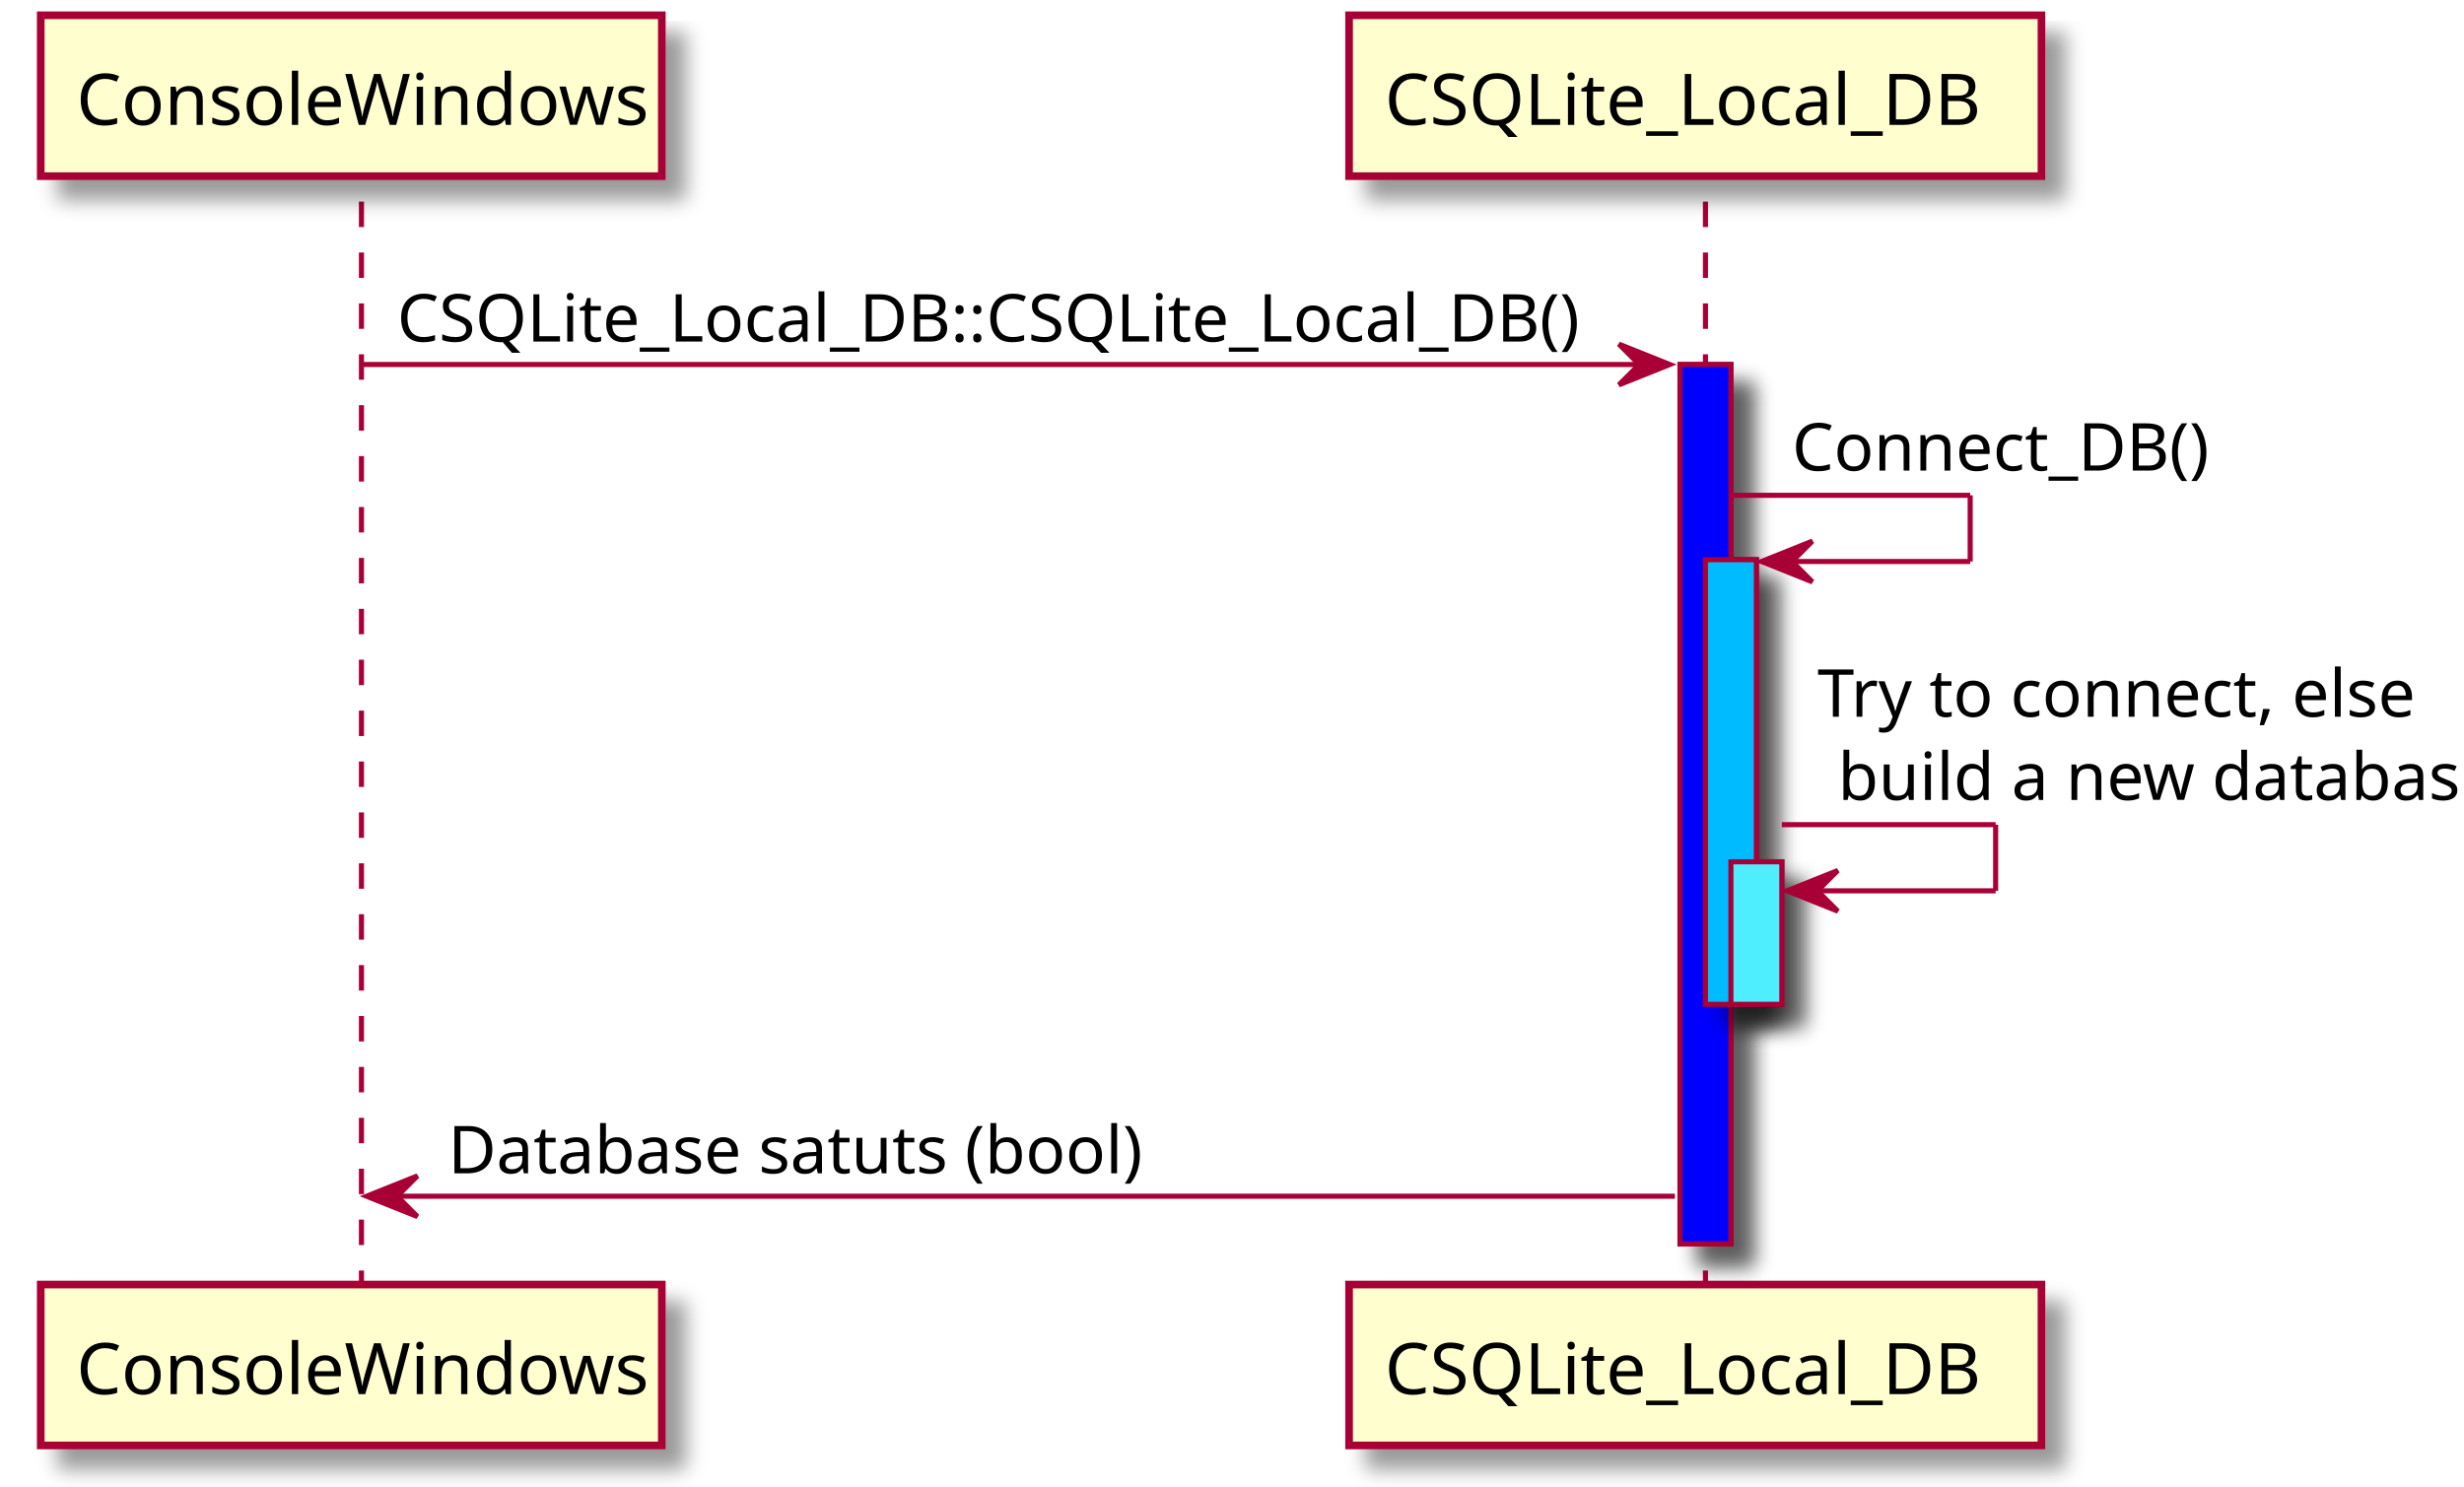
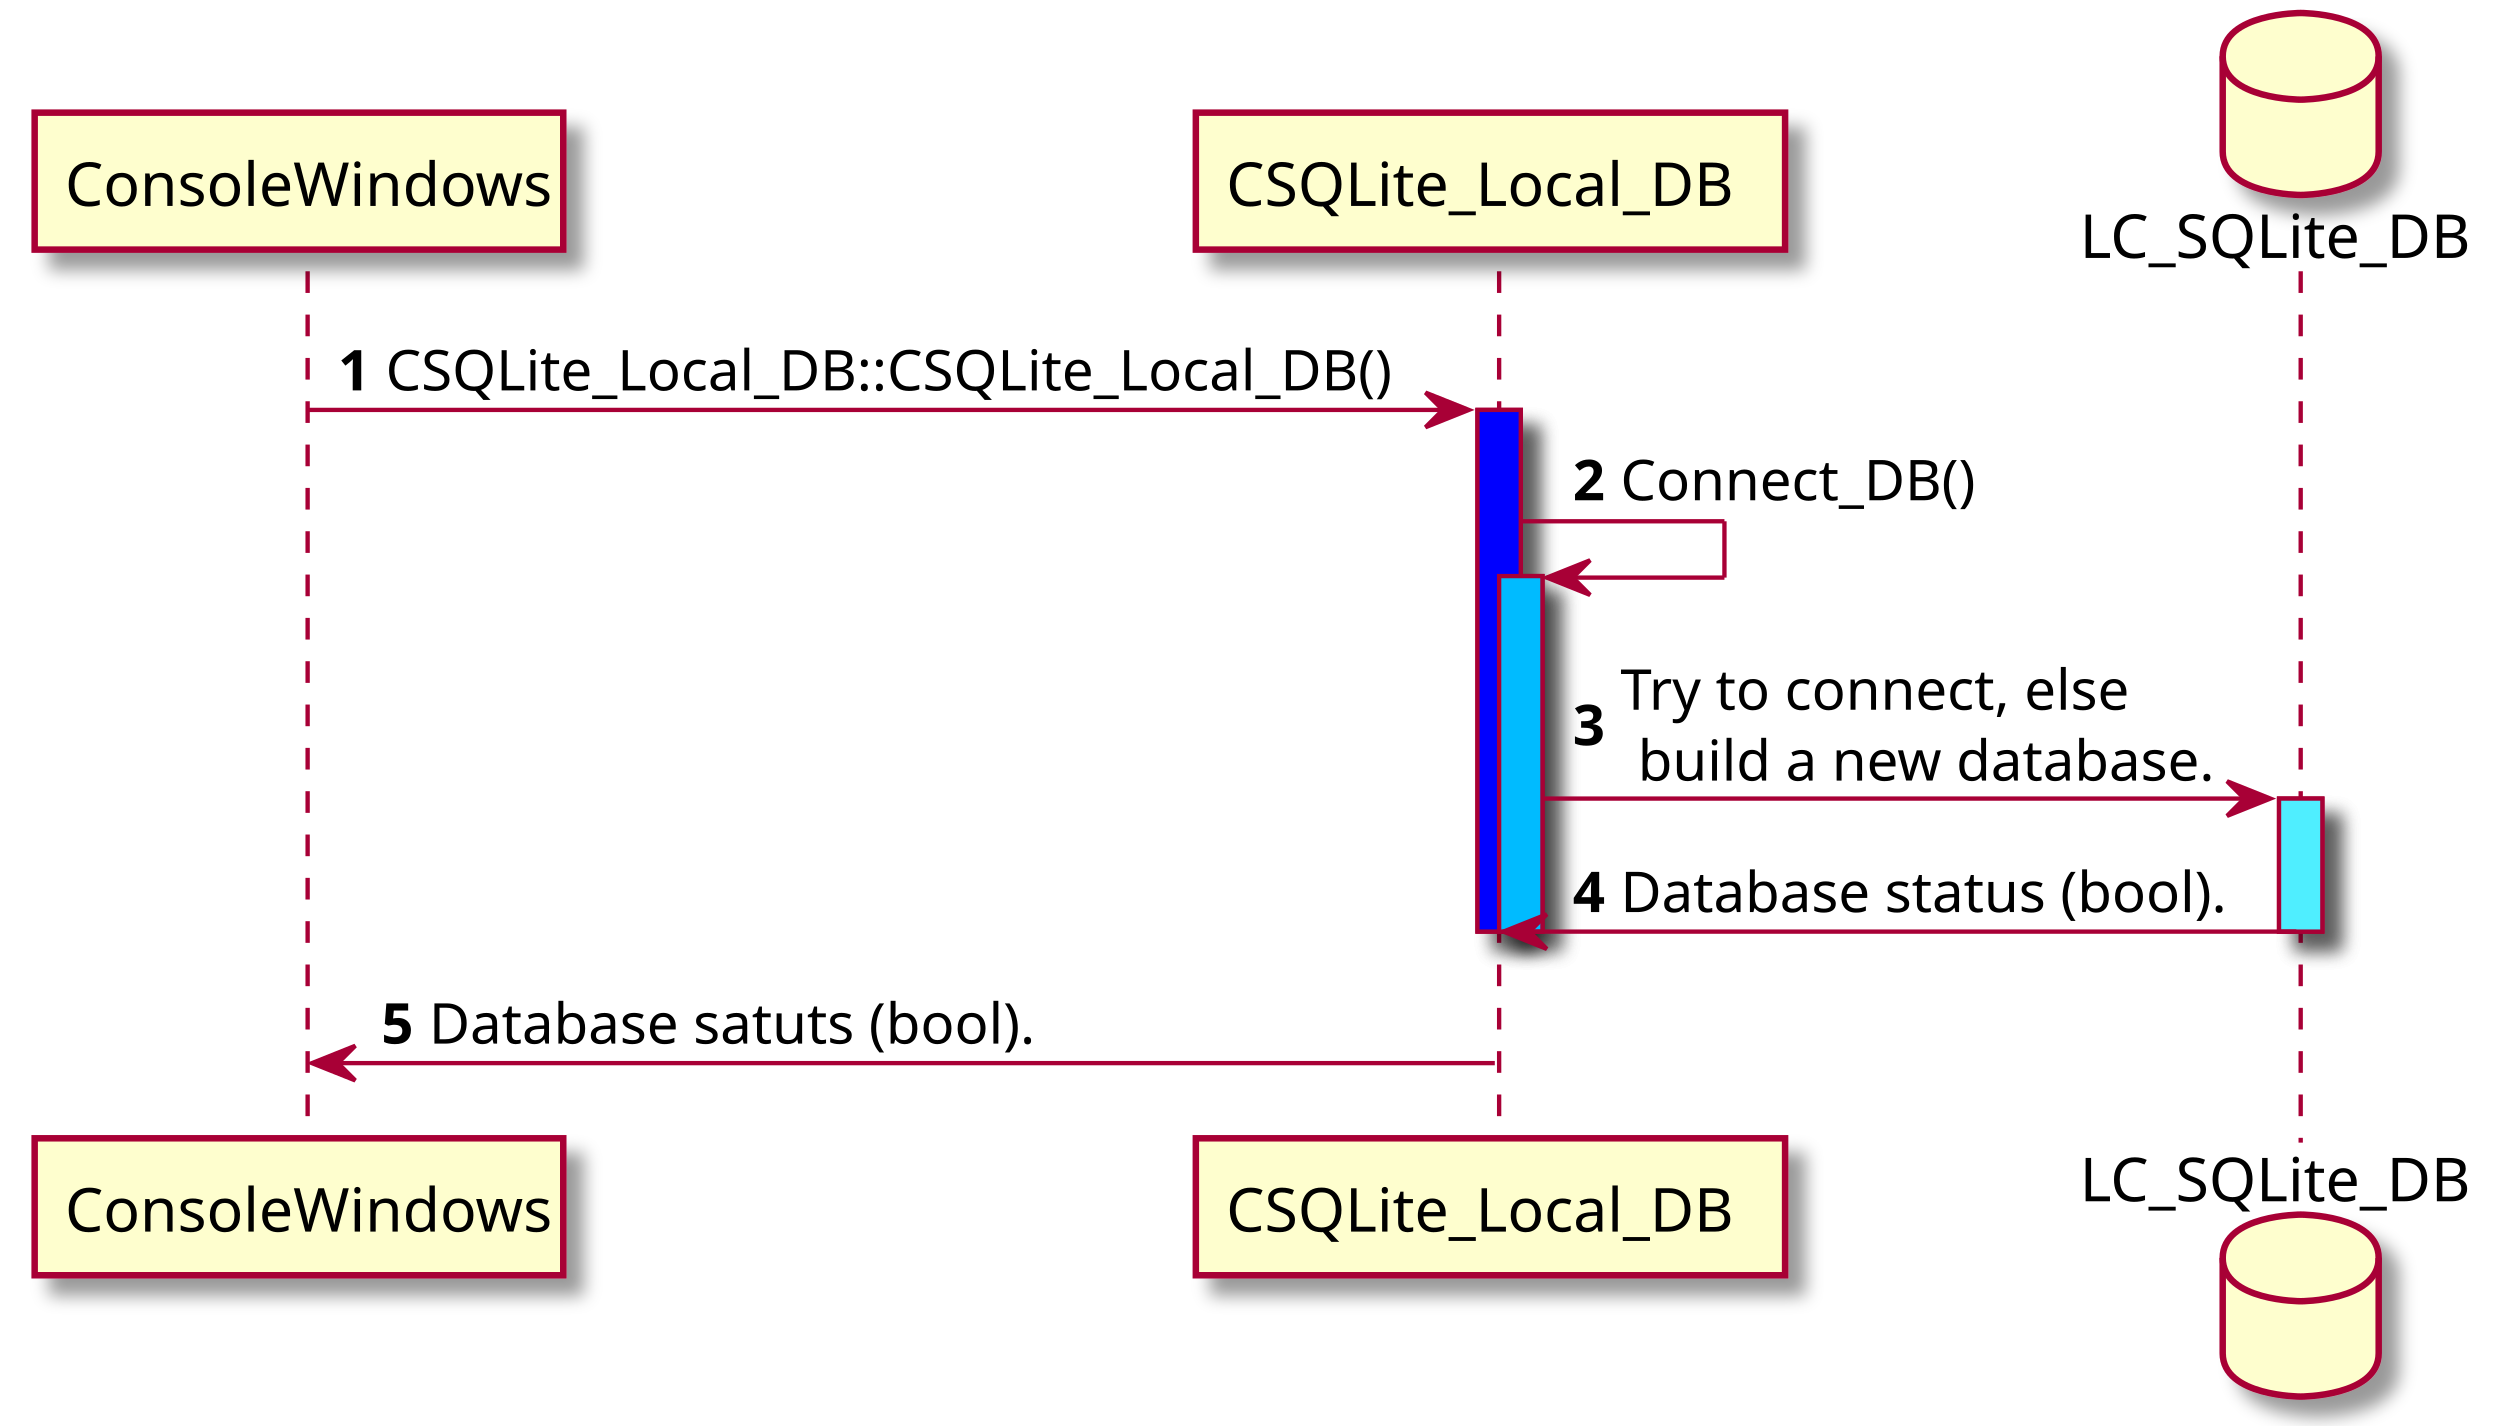
- <svg xmlns="http://www.w3.org/2000/svg" height="292px" style="width:484px;height:292px;" version="1.1" viewBox="0 0 484 292" width="484px">
+ <svg xmlns="http://www.w3.org/2000/svg" height="329px" style="width:577px;height:329px;" version="1.1" viewBox="0 0 577 329" width="577px">
  <defs>
    <filter height="300%" id="f1" width="300%" x="-1" y="-1">
      <feGaussianBlur result="blurOut" stdDeviation="2.0" />
      <feColorMatrix in="blurOut" result="blurOut2" type="matrix" values="0 0 0 0 0 0 0 0 0 0 0 0 0 0 0 0 0 0 .4 0" />
      <feOffset dx="4.0" dy="4.0" in="blurOut2" result="blurOut3" />
      <feBlend in="SourceGraphic" in2="blurOut3" mode="normal" />
    </filter>
  </defs>
  <g>
-     <rect fill="#0000FF" filter="url(#f1)" height="172.758" style="stroke: #A80036; stroke-width: 1.0;" width="10" x="330" y="71.609" />
-     <rect fill="#00BBFF" filter="url(#f1)" height="87.352" style="stroke: #A80036; stroke-width: 1.0;" width="10" x="335" y="109.961" />
-     <rect fill="#50EEFF" filter="url(#f1)" height="28" style="stroke: #A80036; stroke-width: 1.0;" width="10" x="340" y="169.312" />
-     <line style="stroke: #A80036; stroke-width: 1.0; stroke-dasharray: 5.0,5.0;" x1="71" x2="71" y1="39.609" y2="253.367" />
-     <line style="stroke: #A80036; stroke-width: 1.0; stroke-dasharray: 5.0,5.0;" x1="335" x2="335" y1="39.609" y2="253.367" />
-     <rect fill="#FEFECE" filter="url(#f1)" height="31.609" style="stroke: #A80036; stroke-width: 1.5;" width="122" x="8" y="3" />
-     <text fill="#000000" font-family="sans-serif" font-size="14" lengthAdjust="spacingAndGlyphs" textLength="108" x="15" y="24.533">ConsoleWindows</text>
-     <rect fill="#FEFECE" filter="url(#f1)" height="31.609" style="stroke: #A80036; stroke-width: 1.5;" width="122" x="8" y="252.367" />
-     <text fill="#000000" font-family="sans-serif" font-size="14" lengthAdjust="spacingAndGlyphs" textLength="108" x="15" y="273.9">ConsoleWindows</text>
-     <rect fill="#FEFECE" filter="url(#f1)" height="31.609" style="stroke: #A80036; stroke-width: 1.5;" width="136" x="265" y="3" />
-     <text fill="#000000" font-family="sans-serif" font-size="14" lengthAdjust="spacingAndGlyphs" textLength="122" x="272" y="24.533">CSQLite_Local_DB</text>
-     <rect fill="#FEFECE" filter="url(#f1)" height="31.609" style="stroke: #A80036; stroke-width: 1.5;" width="136" x="265" y="252.367" />
-     <text fill="#000000" font-family="sans-serif" font-size="14" lengthAdjust="spacingAndGlyphs" textLength="122" x="272" y="273.9">CSQLite_Local_DB</text>
-     <rect fill="#0000FF" filter="url(#f1)" height="172.758" style="stroke: #A80036; stroke-width: 1.0;" width="10" x="330" y="71.609" />
-     <rect fill="#00BBFF" filter="url(#f1)" height="87.352" style="stroke: #A80036; stroke-width: 1.0;" width="10" x="335" y="109.961" />
-     <rect fill="#50EEFF" filter="url(#f1)" height="28" style="stroke: #A80036; stroke-width: 1.0;" width="10" x="340" y="169.312" />
-     <polygon fill="#A80036" points="318,67.609,328,71.609,318,75.609,322,71.609" style="stroke: #A80036; stroke-width: 1.0;" />
-     <line style="stroke: #A80036; stroke-width: 1.0;" x1="71" x2="324" y1="71.609" y2="71.609" />
-     <text fill="#000000" font-family="sans-serif" font-size="13" lengthAdjust="spacingAndGlyphs" textLength="240" x="78" y="67.105">CSQLite_Local_DB::CSQLite_Local_DB()</text>
-     <line style="stroke: #A80036; stroke-width: 1.0;" x1="340" x2="387" y1="97.312" y2="97.312" />
-     <line style="stroke: #A80036; stroke-width: 1.0;" x1="387" x2="387" y1="97.312" y2="110.312" />
-     <line style="stroke: #A80036; stroke-width: 1.0;" x1="346" x2="387" y1="110.312" y2="110.312" />
-     <polygon fill="#A80036" points="356,106.312,346,110.312,356,114.312,352,110.312" style="stroke: #A80036; stroke-width: 1.0;" />
-     <text fill="#000000" font-family="sans-serif" font-size="13" lengthAdjust="spacingAndGlyphs" textLength="81" x="352" y="92.456">Connect_DB()</text>
-     <line style="stroke: #A80036; stroke-width: 1.0;" x1="350" x2="392" y1="162.016" y2="162.016" />
-     <line style="stroke: #A80036; stroke-width: 1.0;" x1="392" x2="392" y1="162.016" y2="175.016" />
-     <line style="stroke: #A80036; stroke-width: 1.0;" x1="351" x2="392" y1="175.016" y2="175.016" />
-     <polygon fill="#A80036" points="361,171.016,351,175.016,361,179.016,357,175.016" style="stroke: #A80036; stroke-width: 1.0;" />
-     <text fill="#000000" font-family="sans-serif" font-size="13" lengthAdjust="spacingAndGlyphs" textLength="115" x="357" y="140.808">Try to connect, else</text>
-     <text fill="#000000" font-family="sans-serif" font-size="13" lengthAdjust="spacingAndGlyphs" textLength="122" x="361" y="157.159">build a new database</text>
-     <polygon fill="#A80036" points="82,231.016,72,235.016,82,239.016,78,235.016" style="stroke: #A80036; stroke-width: 1.0;" />
-     <line style="stroke: #A80036; stroke-width: 1.0;" x1="76" x2="329" y1="235.016" y2="235.016" />
-     <text fill="#000000" font-family="sans-serif" font-size="13" lengthAdjust="spacingAndGlyphs" textLength="131" x="88" y="230.511">Database satuts (bool)</text>
+     <rect fill="#0000FF" filter="url(#f1)" height="120.406" style="stroke: #A80036; stroke-width: 1.0;" width="10" x="341" y="94.609" />
+     <rect fill="#00BBFF" filter="url(#f1)" height="82.055" style="stroke: #A80036; stroke-width: 1.0;" width="10" x="346" y="132.961" />
+     <rect fill="#50EEFF" filter="url(#f1)" height="30.703" style="stroke: #A80036; stroke-width: 1.0;" width="10" x="526" y="184.312" />
+     <line style="stroke: #A80036; stroke-width: 1.0; stroke-dasharray: 5.0,5.0;" x1="71" x2="71" y1="62.609" y2="263.719" />
+     <line style="stroke: #A80036; stroke-width: 1.0; stroke-dasharray: 5.0,5.0;" x1="346" x2="346" y1="62.609" y2="263.719" />
+     <line style="stroke: #A80036; stroke-width: 1.0; stroke-dasharray: 5.0,5.0;" x1="531" x2="531" y1="62.609" y2="263.719" />
+     <rect fill="#FEFECE" filter="url(#f1)" height="31.609" style="stroke: #A80036; stroke-width: 1.5;" width="122" x="8" y="26" />
+     <text fill="#000000" font-family="sans-serif" font-size="14" lengthAdjust="spacingAndGlyphs" textLength="108" x="15" y="47.533">ConsoleWindows</text>
+     <rect fill="#FEFECE" filter="url(#f1)" height="31.609" style="stroke: #A80036; stroke-width: 1.5;" width="122" x="8" y="262.719" />
+     <text fill="#000000" font-family="sans-serif" font-size="14" lengthAdjust="spacingAndGlyphs" textLength="108" x="15" y="284.252">ConsoleWindows</text>
+     <rect fill="#FEFECE" filter="url(#f1)" height="31.609" style="stroke: #A80036; stroke-width: 1.5;" width="136" x="276" y="26" />
+     <text fill="#000000" font-family="sans-serif" font-size="14" lengthAdjust="spacingAndGlyphs" textLength="122" x="283" y="47.533">CSQLite_Local_DB</text>
+     <rect fill="#FEFECE" filter="url(#f1)" height="31.609" style="stroke: #A80036; stroke-width: 1.5;" width="136" x="276" y="262.719" />
+     <text fill="#000000" font-family="sans-serif" font-size="14" lengthAdjust="spacingAndGlyphs" textLength="122" x="283" y="284.252">CSQLite_Local_DB</text>
+     <text fill="#000000" font-family="sans-serif" font-size="14" lengthAdjust="spacingAndGlyphs" textLength="96" x="480" y="59.533">LC_SQLite_DB</text>
+     <path d="M513,13 C513,3 531,3 531,3 C531,3 549,3 549,13 L549,35 C549,45 531,45 531,45 C531,45 513,45 513,35 L513,13 " fill="#FEFECE" filter="url(#f1)" style="stroke: #A80036; stroke-width: 1.5;" />
+     <path d="M513,13 C513,23 531,23 531,23 C531,23 549,23 549,13 " fill="none" style="stroke: #A80036; stroke-width: 1.5;" />
+     <text fill="#000000" font-family="sans-serif" font-size="14" lengthAdjust="spacingAndGlyphs" textLength="96" x="480" y="277.252">LC_SQLite_DB</text>
+     <path d="M513,290.328 C513,280.328 531,280.328 531,280.328 C531,280.328 549,280.328 549,290.328 L549,312.328 C549,322.328 531,322.328 531,322.328 C531,322.328 513,322.328 513,312.328 L513,290.328 " fill="#FEFECE" filter="url(#f1)" style="stroke: #A80036; stroke-width: 1.5;" />
+     <path d="M513,290.328 C513,300.328 531,300.328 531,300.328 C531,300.328 549,300.328 549,290.328 " fill="none" style="stroke: #A80036; stroke-width: 1.5;" />
+     <rect fill="#0000FF" filter="url(#f1)" height="120.406" style="stroke: #A80036; stroke-width: 1.0;" width="10" x="341" y="94.609" />
+     <rect fill="#00BBFF" filter="url(#f1)" height="82.055" style="stroke: #A80036; stroke-width: 1.0;" width="10" x="346" y="132.961" />
+     <rect fill="#50EEFF" filter="url(#f1)" height="30.703" style="stroke: #A80036; stroke-width: 1.0;" width="10" x="526" y="184.312" />
+     <polygon fill="#A80036" points="329,90.609,339,94.609,329,98.609,333,94.609" style="stroke: #A80036; stroke-width: 1.0;" />
+     <line style="stroke: #A80036; stroke-width: 1.0;" x1="71" x2="335" y1="94.609" y2="94.609" />
+     <text fill="#000000" font-family="sans-serif" font-size="13" font-weight="bold" lengthAdjust="spacingAndGlyphs" textLength="7" x="78" y="90.105">1</text>
+     <text fill="#000000" font-family="sans-serif" font-size="13" lengthAdjust="spacingAndGlyphs" textLength="240" x="89" y="90.105">CSQLite_Local_DB::CSQLite_Local_DB()</text>
+     <line style="stroke: #A80036; stroke-width: 1.0;" x1="351" x2="398" y1="120.312" y2="120.312" />
+     <line style="stroke: #A80036; stroke-width: 1.0;" x1="398" x2="398" y1="120.312" y2="133.312" />
+     <line style="stroke: #A80036; stroke-width: 1.0;" x1="357" x2="398" y1="133.312" y2="133.312" />
+     <polygon fill="#A80036" points="367,129.312,357,133.312,367,137.312,363,133.312" style="stroke: #A80036; stroke-width: 1.0;" />
+     <text fill="#000000" font-family="sans-serif" font-size="13" font-weight="bold" lengthAdjust="spacingAndGlyphs" textLength="7" x="363" y="115.456">2</text>
+     <text fill="#000000" font-family="sans-serif" font-size="13" lengthAdjust="spacingAndGlyphs" textLength="81" x="374" y="115.456">Connect_DB()</text>
+     <polygon fill="#A80036" points="514,180.312,524,184.312,514,188.312,518,184.312" style="stroke: #A80036; stroke-width: 1.0;" />
+     <line style="stroke: #A80036; stroke-width: 1.0;" x1="356" x2="520" y1="184.312" y2="184.312" />
+     <text fill="#000000" font-family="sans-serif" font-size="13" font-weight="bold" lengthAdjust="spacingAndGlyphs" textLength="7" x="363" y="171.983">3</text>
+     <text fill="#000000" font-family="sans-serif" font-size="13" lengthAdjust="spacingAndGlyphs" textLength="115" x="374" y="163.808">Try to connect, else</text>
+     <text fill="#000000" font-family="sans-serif" font-size="13" lengthAdjust="spacingAndGlyphs" textLength="126" x="378" y="180.159">build a new database.</text>
+     <polygon fill="#A80036" points="357,211.016,347,215.016,357,219.016,353,215.016" style="stroke: #A80036; stroke-width: 1.0;" />
+     <line style="stroke: #A80036; stroke-width: 1.0;" x1="351" x2="530" y1="215.016" y2="215.016" />
+     <text fill="#000000" font-family="sans-serif" font-size="13" font-weight="bold" lengthAdjust="spacingAndGlyphs" textLength="7" x="363" y="210.511">4</text>
+     <text fill="#000000" font-family="sans-serif" font-size="13" lengthAdjust="spacingAndGlyphs" textLength="135" x="374" y="210.511">Database status (bool).</text>
+     <polygon fill="#A80036" points="82,241.367,72,245.367,82,249.367,78,245.367" style="stroke: #A80036; stroke-width: 1.0;" />
+     <line style="stroke: #A80036; stroke-width: 1.0;" x1="76" x2="345" y1="245.367" y2="245.367" />
+     <text fill="#000000" font-family="sans-serif" font-size="13" font-weight="bold" lengthAdjust="spacingAndGlyphs" textLength="7" x="88" y="240.862">5</text>
+     <text fill="#000000" font-family="sans-serif" font-size="13" lengthAdjust="spacingAndGlyphs" textLength="135" x="99" y="240.862">Database satuts (bool).</text>
  </g>
</svg>
